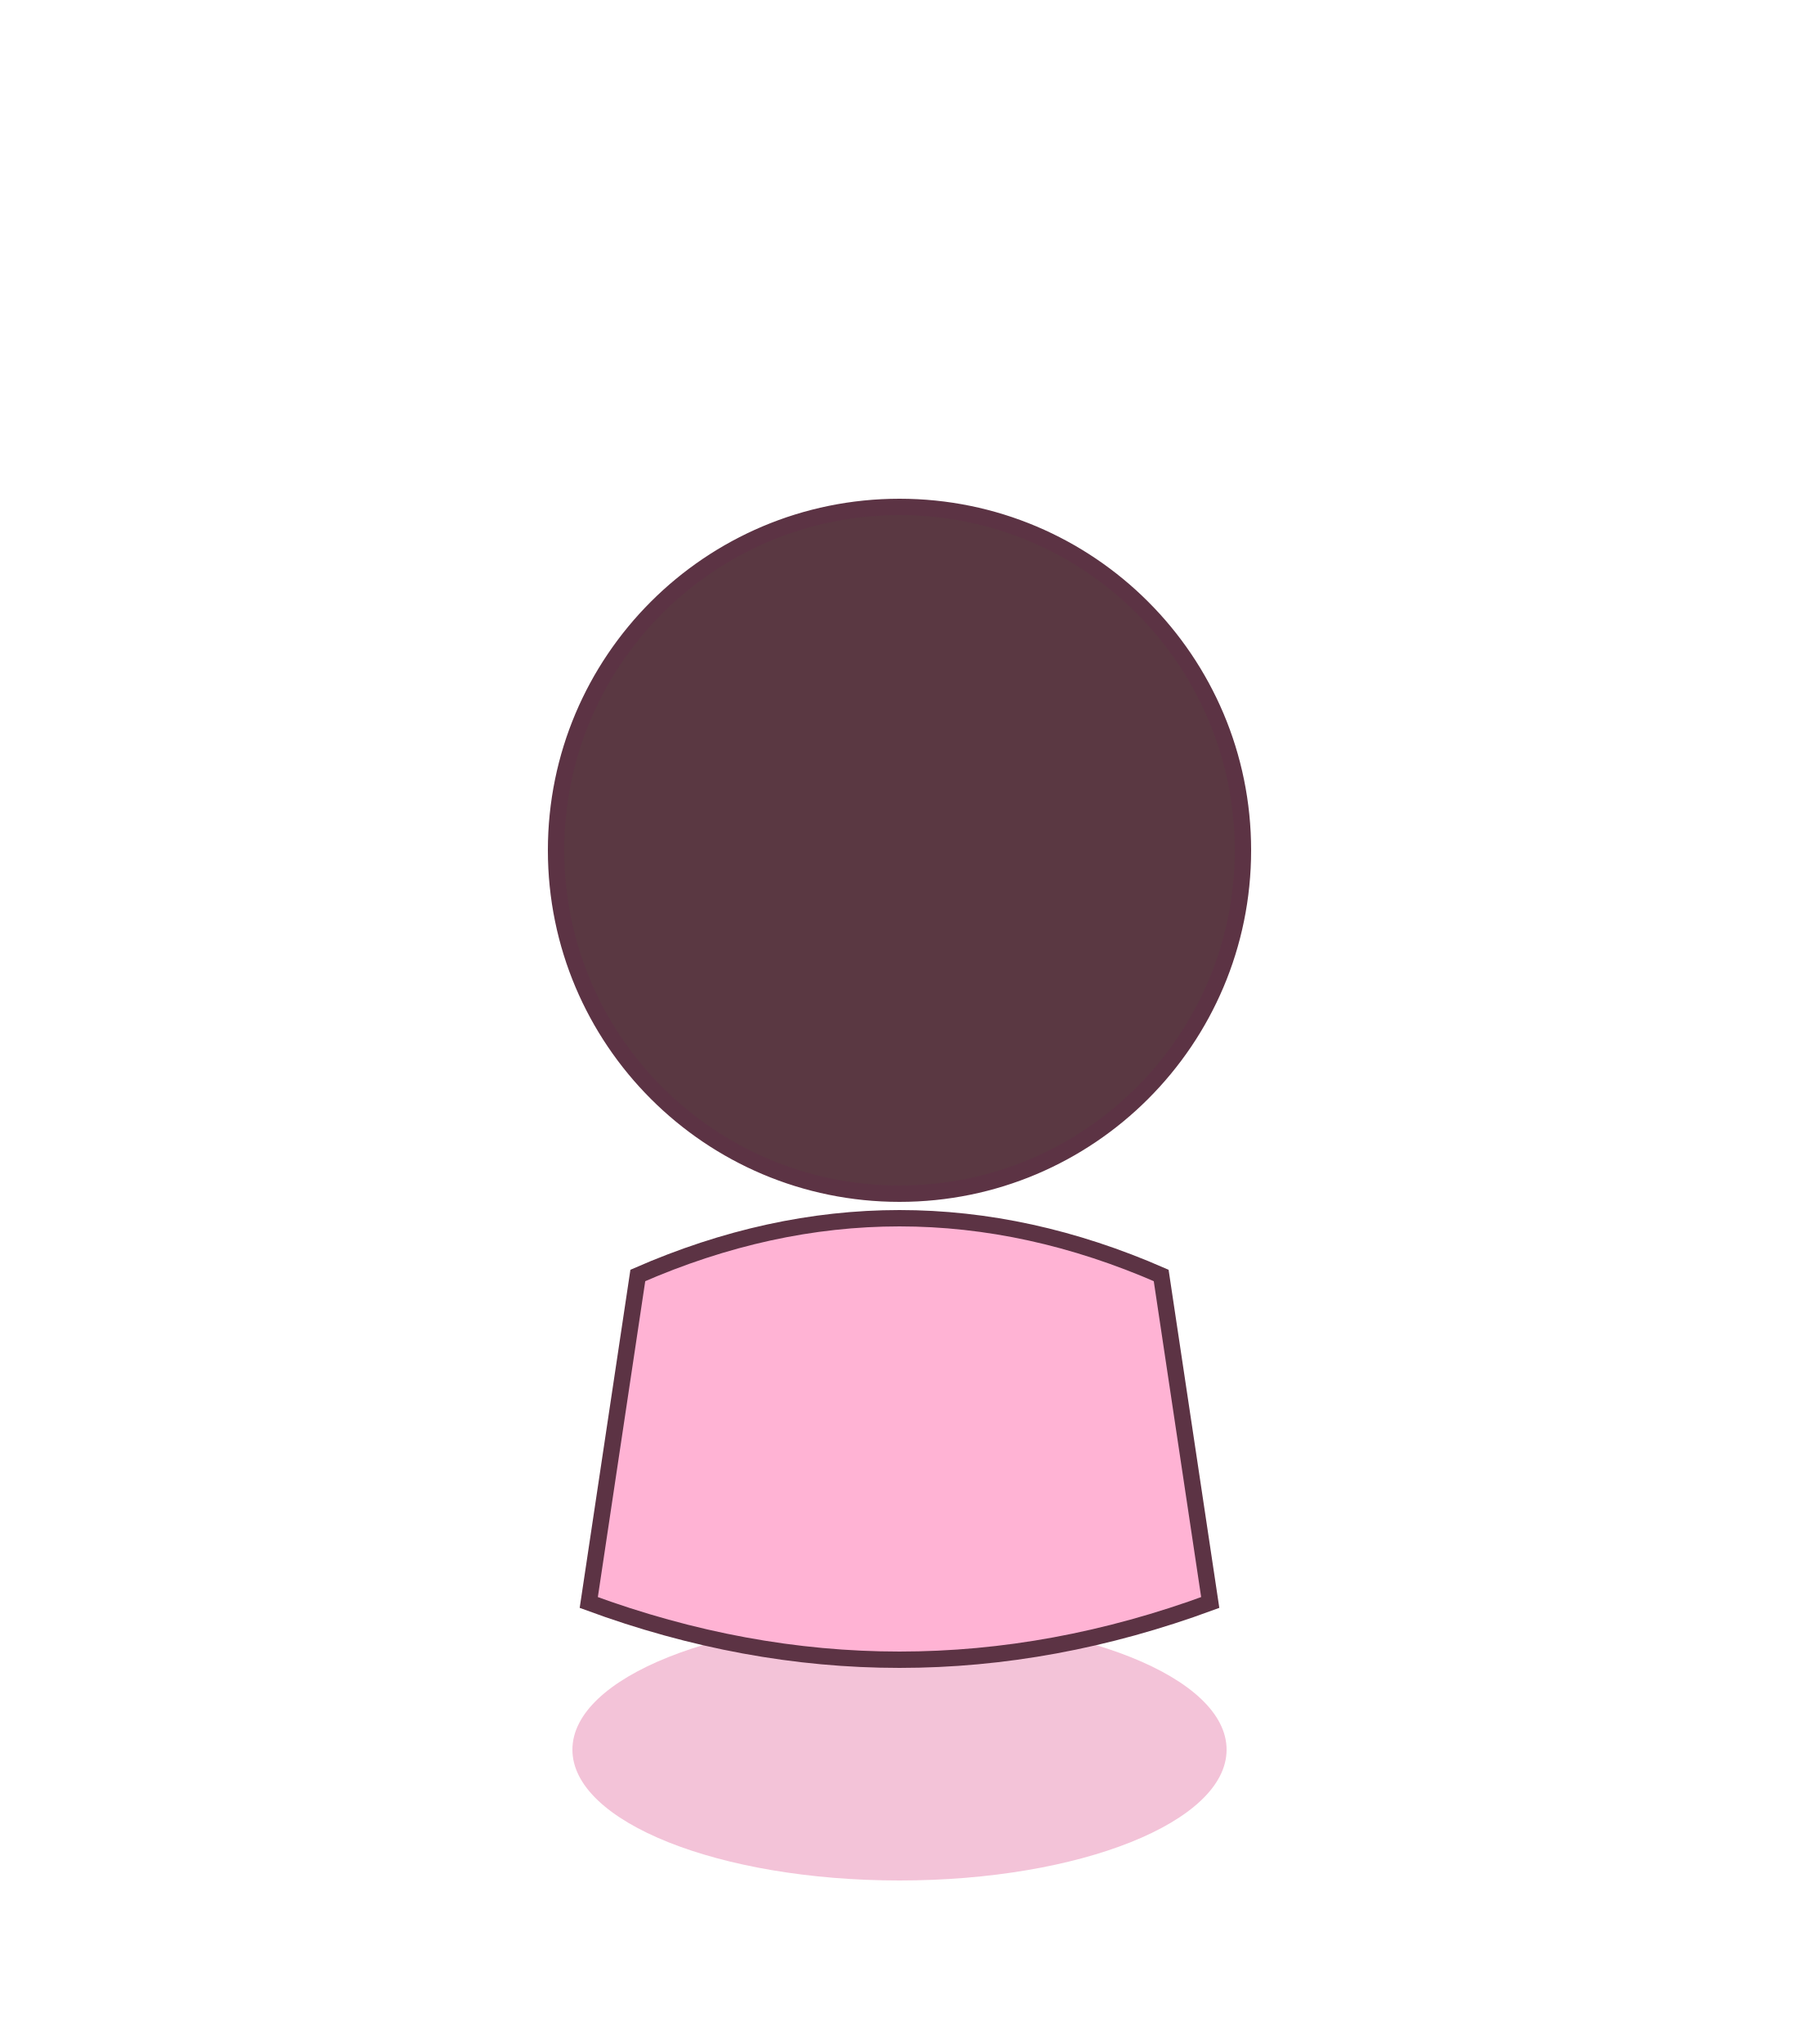
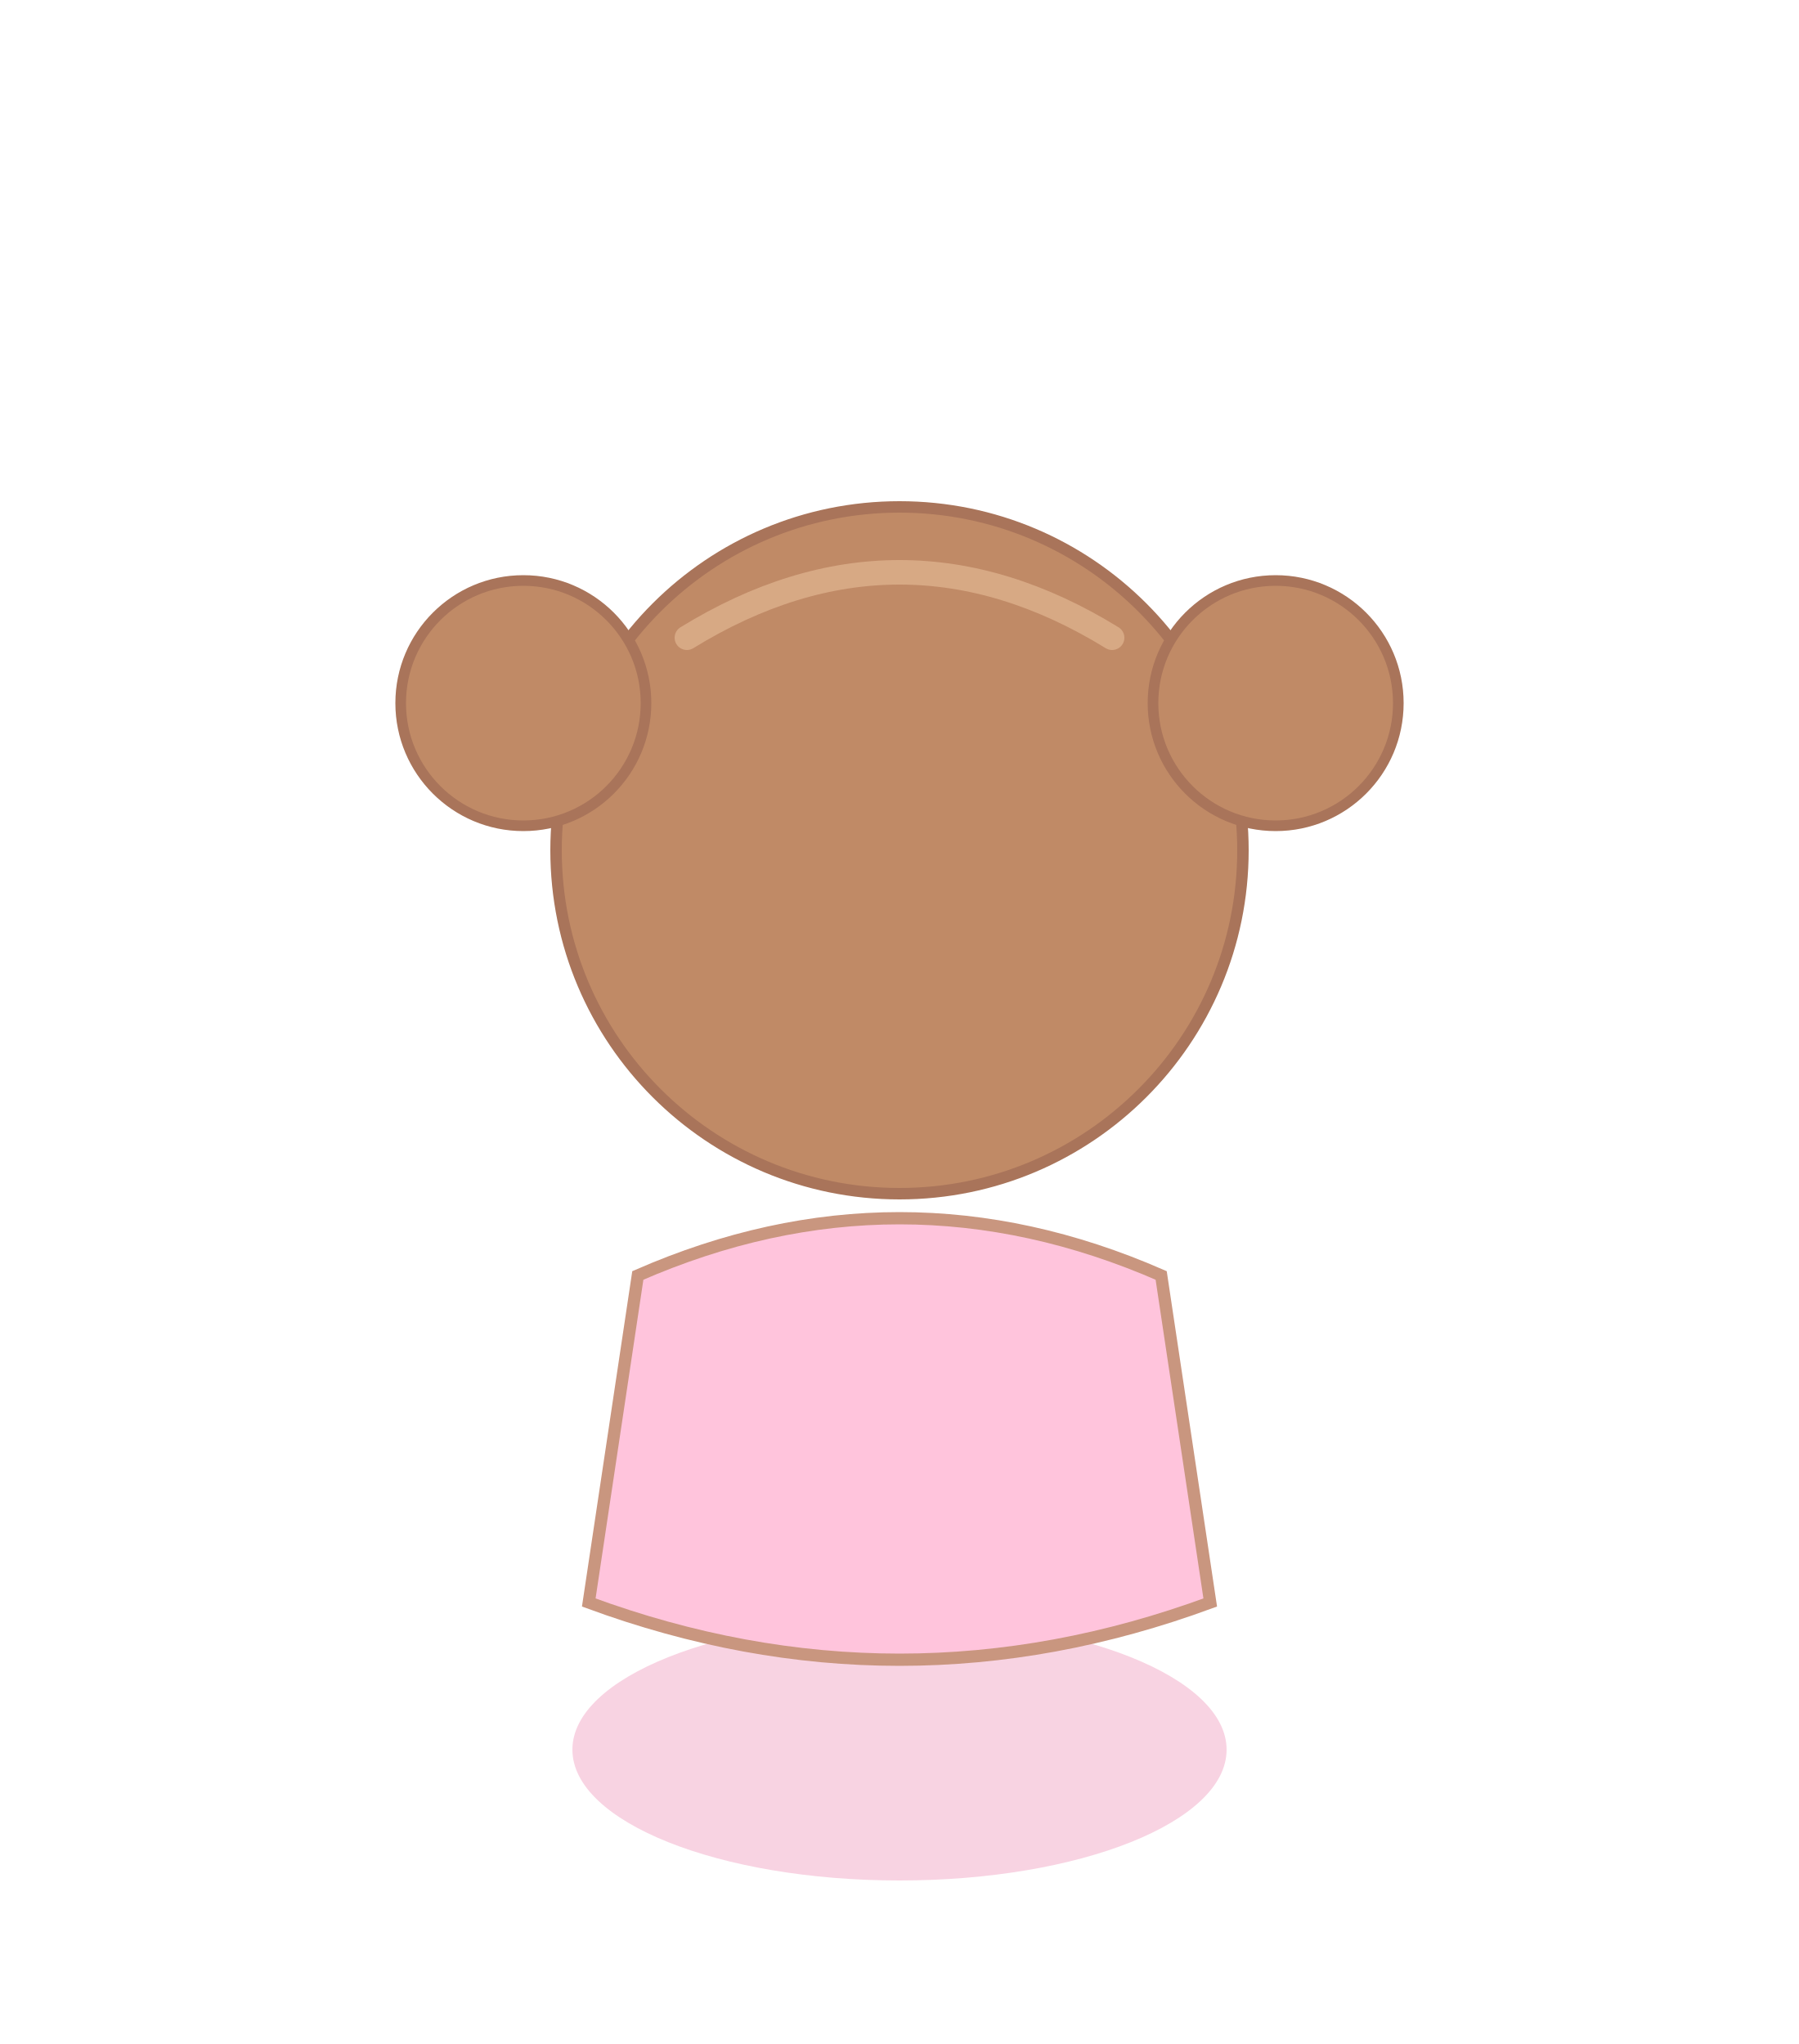
<svg xmlns="http://www.w3.org/2000/svg" viewBox="0 0 220 250" fill="none">
-   <ellipse cx="110" cy="214" rx="40" ry="16" fill="#F3C3D8" />
-   <path d="M78 156 Q110 142 142 156 L148 196 Q110 210 72 196 Z" fill="#FFB3D4" stroke="#5C3344" stroke-width="2" />
-   <circle cx="110" cy="104" r="42" fill="#5A3842" stroke="#5C3344" stroke-width="2" />
+   <ellipse cx="110" cy="214" rx="40" ry="16" fill="#F8D3E2" />
+   <path d="M78 156 Q110 142 142 156 L148 196 Q110 210 72 196 Z" fill="#FFC4DC" stroke="#C9967F" stroke-width="1.5" />
+   <circle cx="110" cy="104" r="42" fill="#C08A66" stroke="#A9745A" stroke-width="1.4" />
+   <circle cx="64" cy="86" r="15" fill="#C08A66" stroke="#A9745A" stroke-width="1.3" />
+   <circle cx="156" cy="86" r="15" fill="#C08A66" stroke="#A9745A" stroke-width="1.3" />
+   <path d="M84 78 q26 -16 52 0" stroke="#DDB08C" stroke-width="3" stroke-linecap="round" opacity="0.8" />
</svg>
